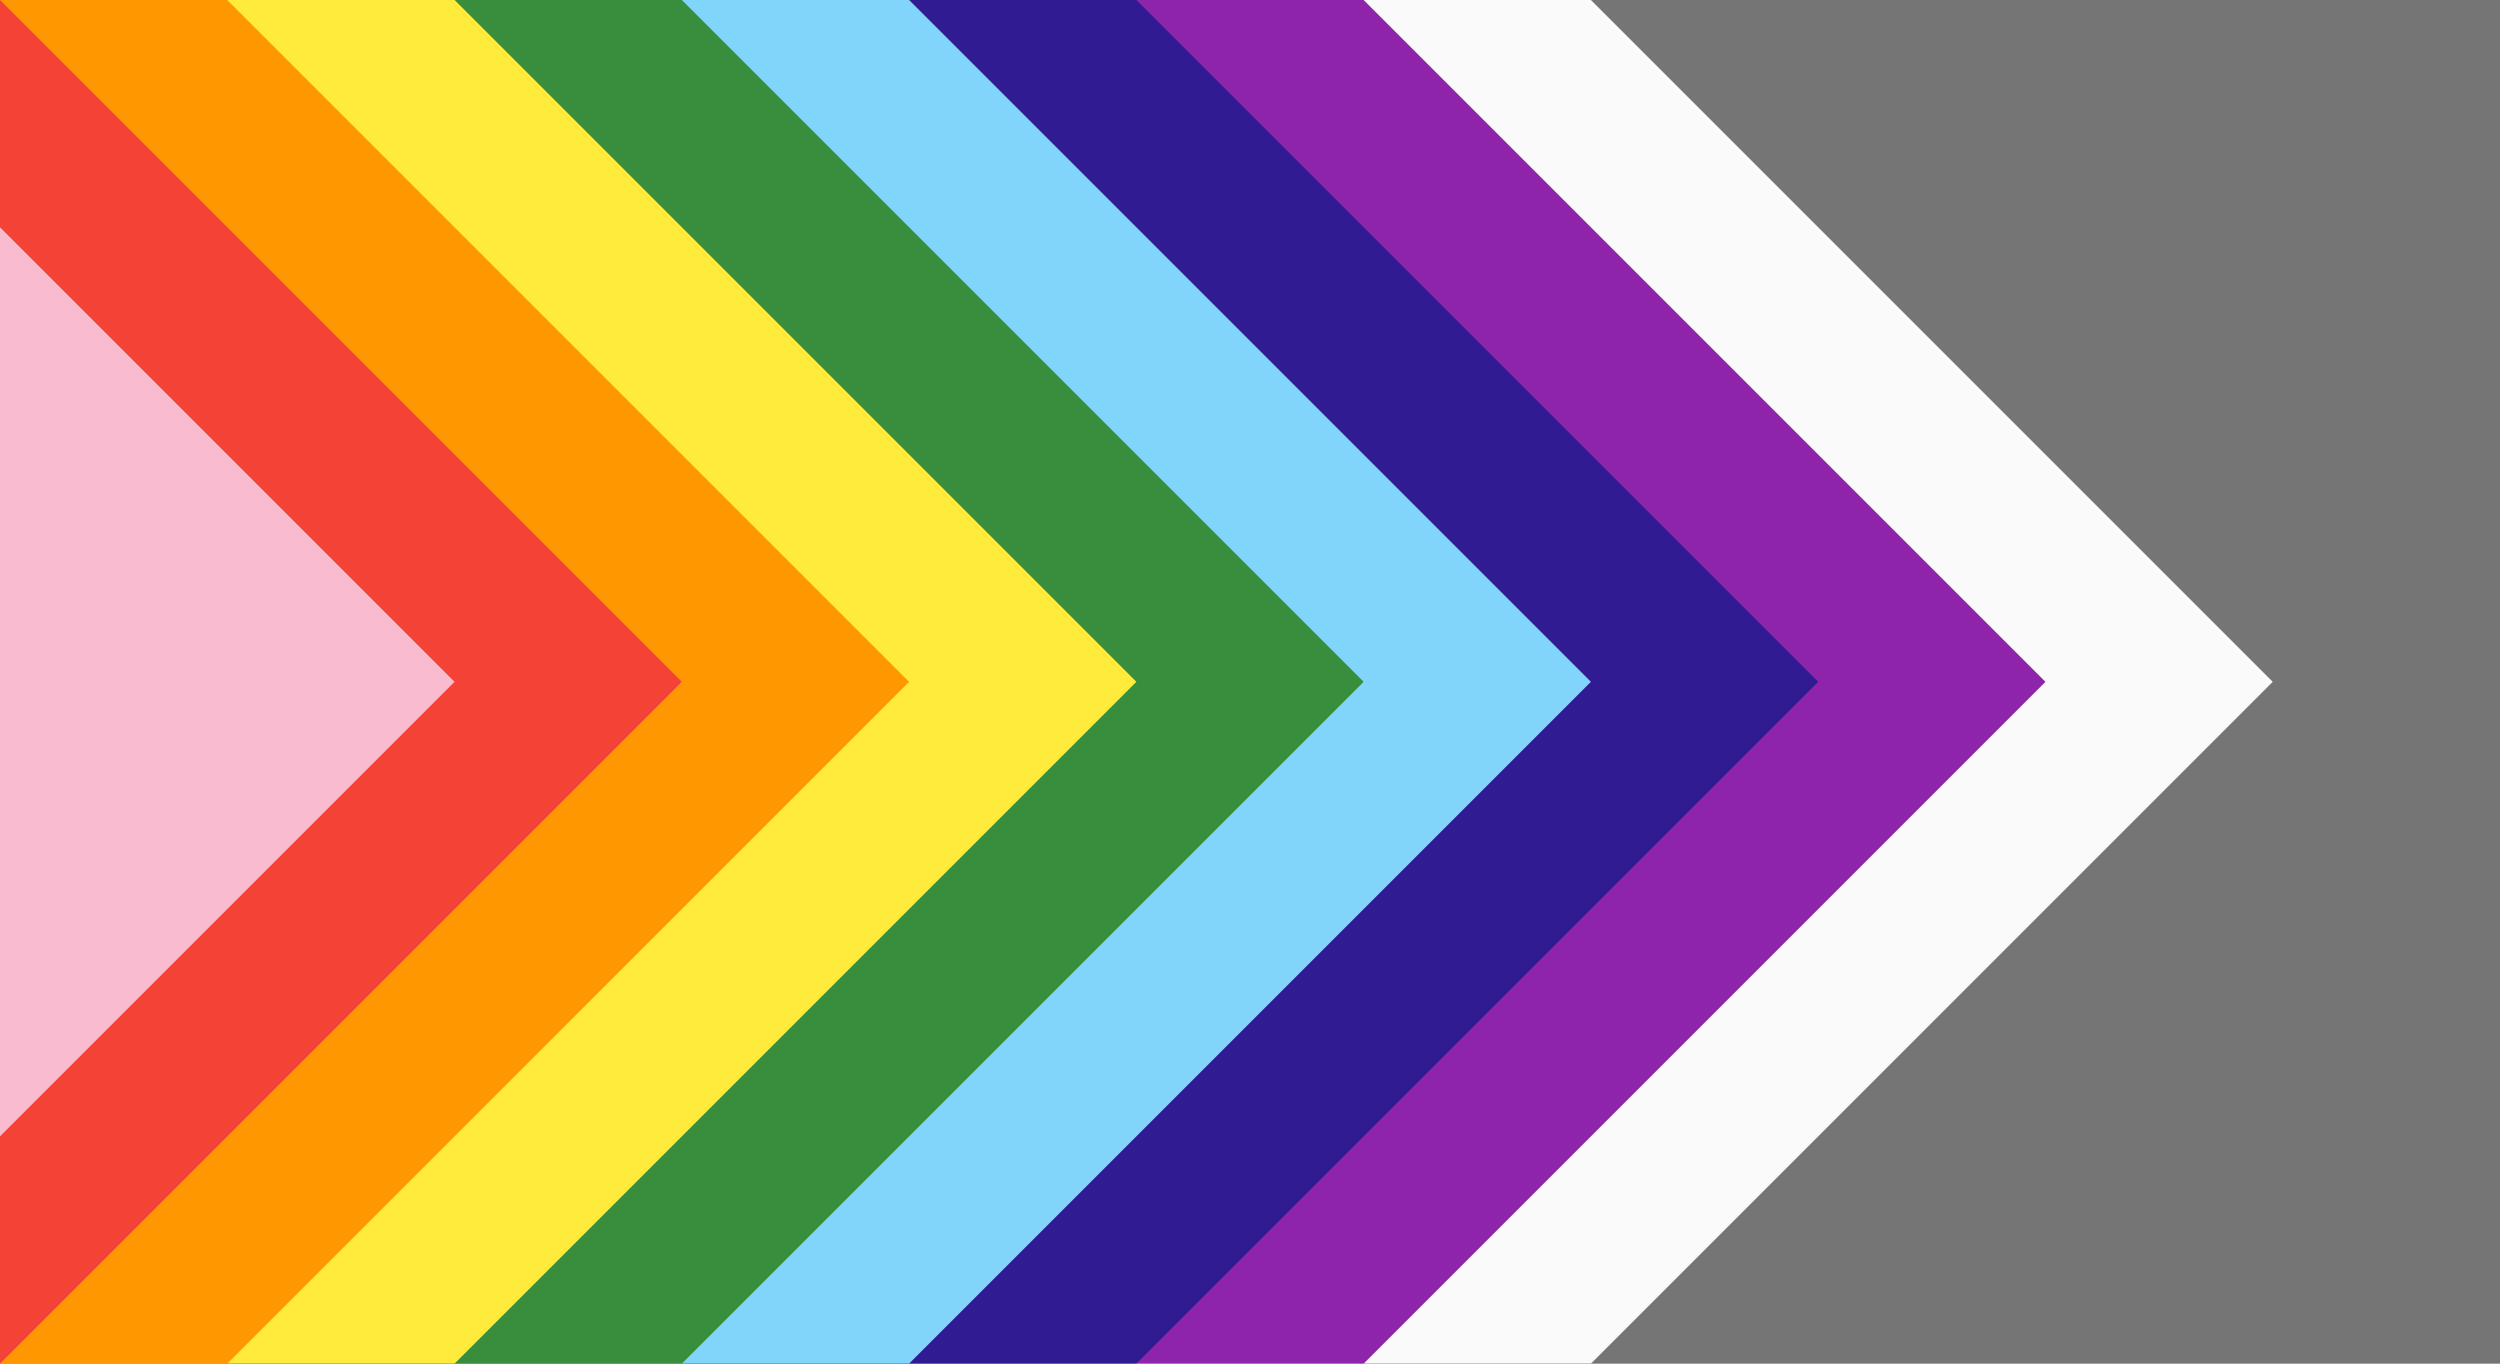
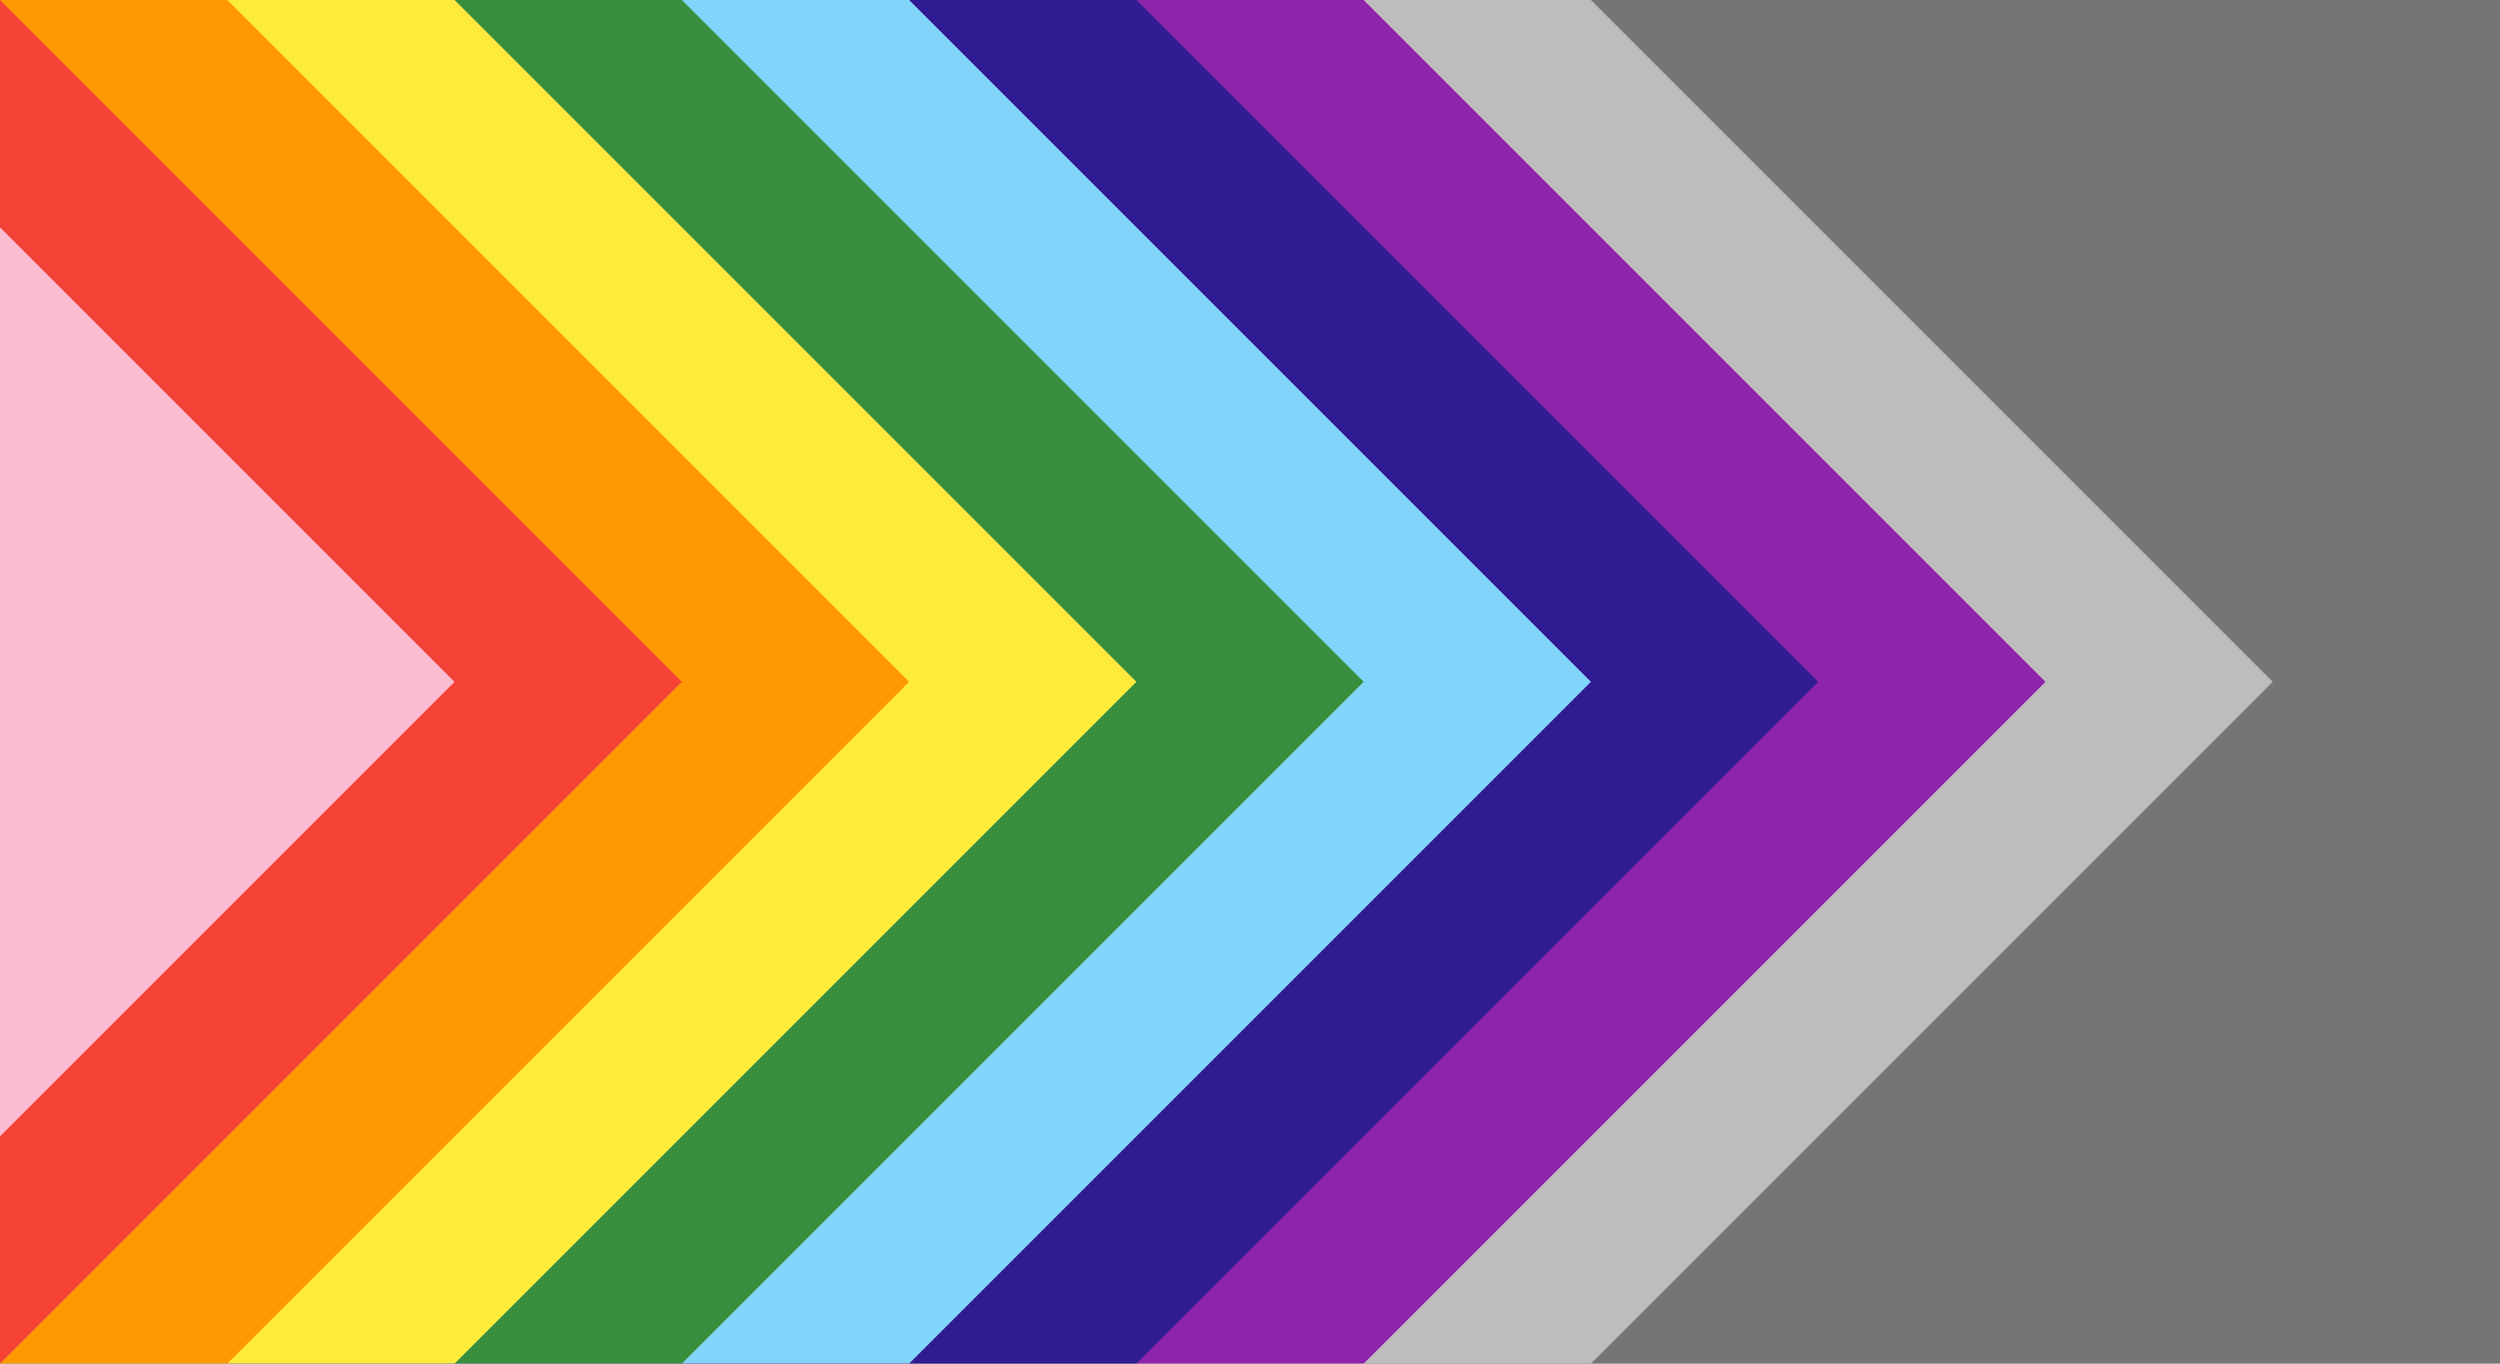
<svg xmlns="http://www.w3.org/2000/svg" xmlns:xlink="http://www.w3.org/1999/xlink" width="22px" height="12px" viewBox="0 0 22 12" version="1.1" style="background: #757575;">
  <defs>
    <rect id="path-1" x="0" y="0" width="22" height="12" />
  </defs>
  <g id="GSM-Pride-Flag-(2021-Ky-Leggiero-design)" stroke="none" stroke-width="1" fill="none" fill-rule="evenodd">
    <rect fill="#757575" x="0" y="0" width="22" height="12" />
    <mask id="mask-2" fill="white">
      <use xlink:href="#path-1" />
    </mask>
-     <g id="Rectangle" />
+     <g id="Clip" />
    <g id="Chevrons" mask="url(#mask-2)">
      <g transform="translate(-26, 0)">
-         <polygon id="White" fill="#FAFAFA" points="40 8.32667268e-17 46 6 40 12 16 12 16 0" />
+         <polygon id="Silver" fill="#BDBDBD" points="40 8.32667268e-17 46 6 40 12 16 12 16 0" />
        <polygon id="Purple" fill="#8E24AA" points="38 8.32667268e-17 44 6 38 12 14 12 14 0" />
        <polygon id="Indigo" fill="#311B92" points="36 8.32667268e-17 42 6 36 12 12 12 12 0" />
        <polygon id="Cyan" fill="#81D4FA" points="34 8.32667268e-17 40 6 34 12 10 12 10 0" />
        <polygon id="Green" fill="#388E3C" points="32 8.32667268e-17 38 6 32 12 8 12 8 0" />
        <polygon id="Yellow" fill="#FFEB3B" points="30 8.32667268e-17 36 6 30 12 6 12 6 0" />
        <polygon id="Orange" fill="#FF9800" points="28 8.32667268e-17 34 6 28 12 4 12 4 0" />
        <polygon id="Red" fill="#F44336" points="26 8.32667268e-17 32 6 26 12 2 12 2 0" />
        <polygon id="Pink" fill="#F8BBD0" points="24 8.32667268e-17 30 6 24 12 0 12 0 0" />
      </g>
    </g>
  </g>
</svg>
